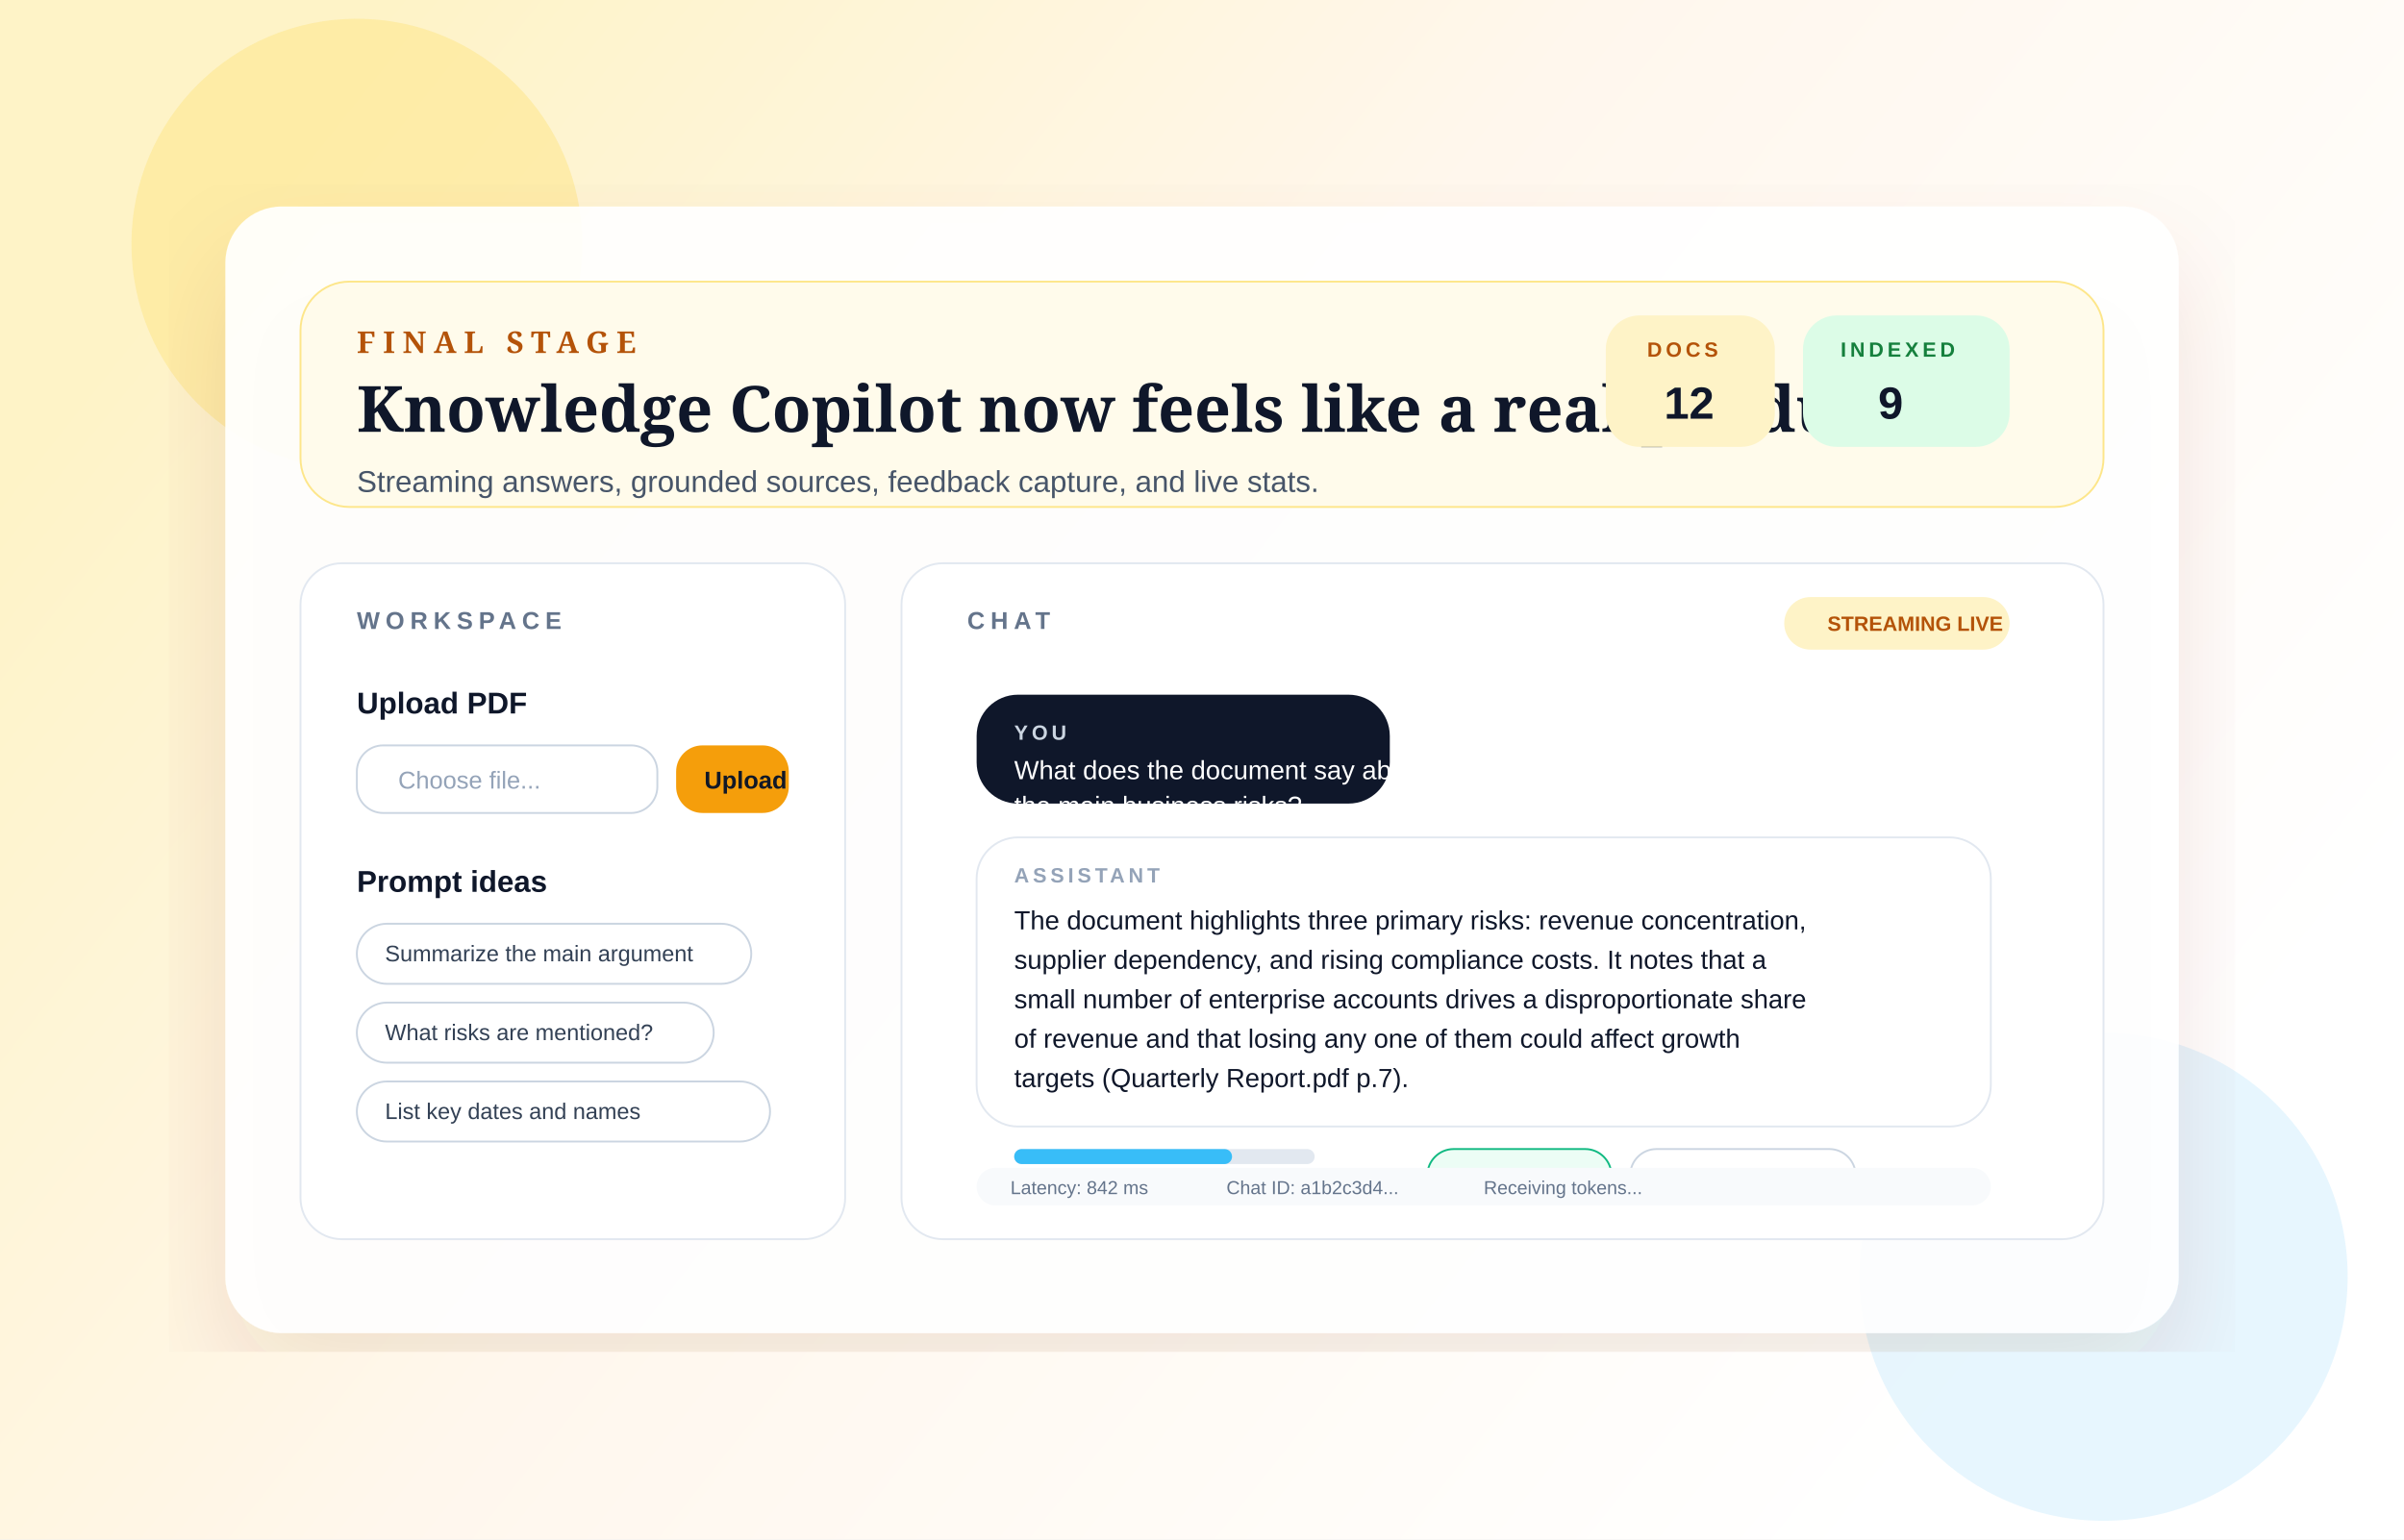
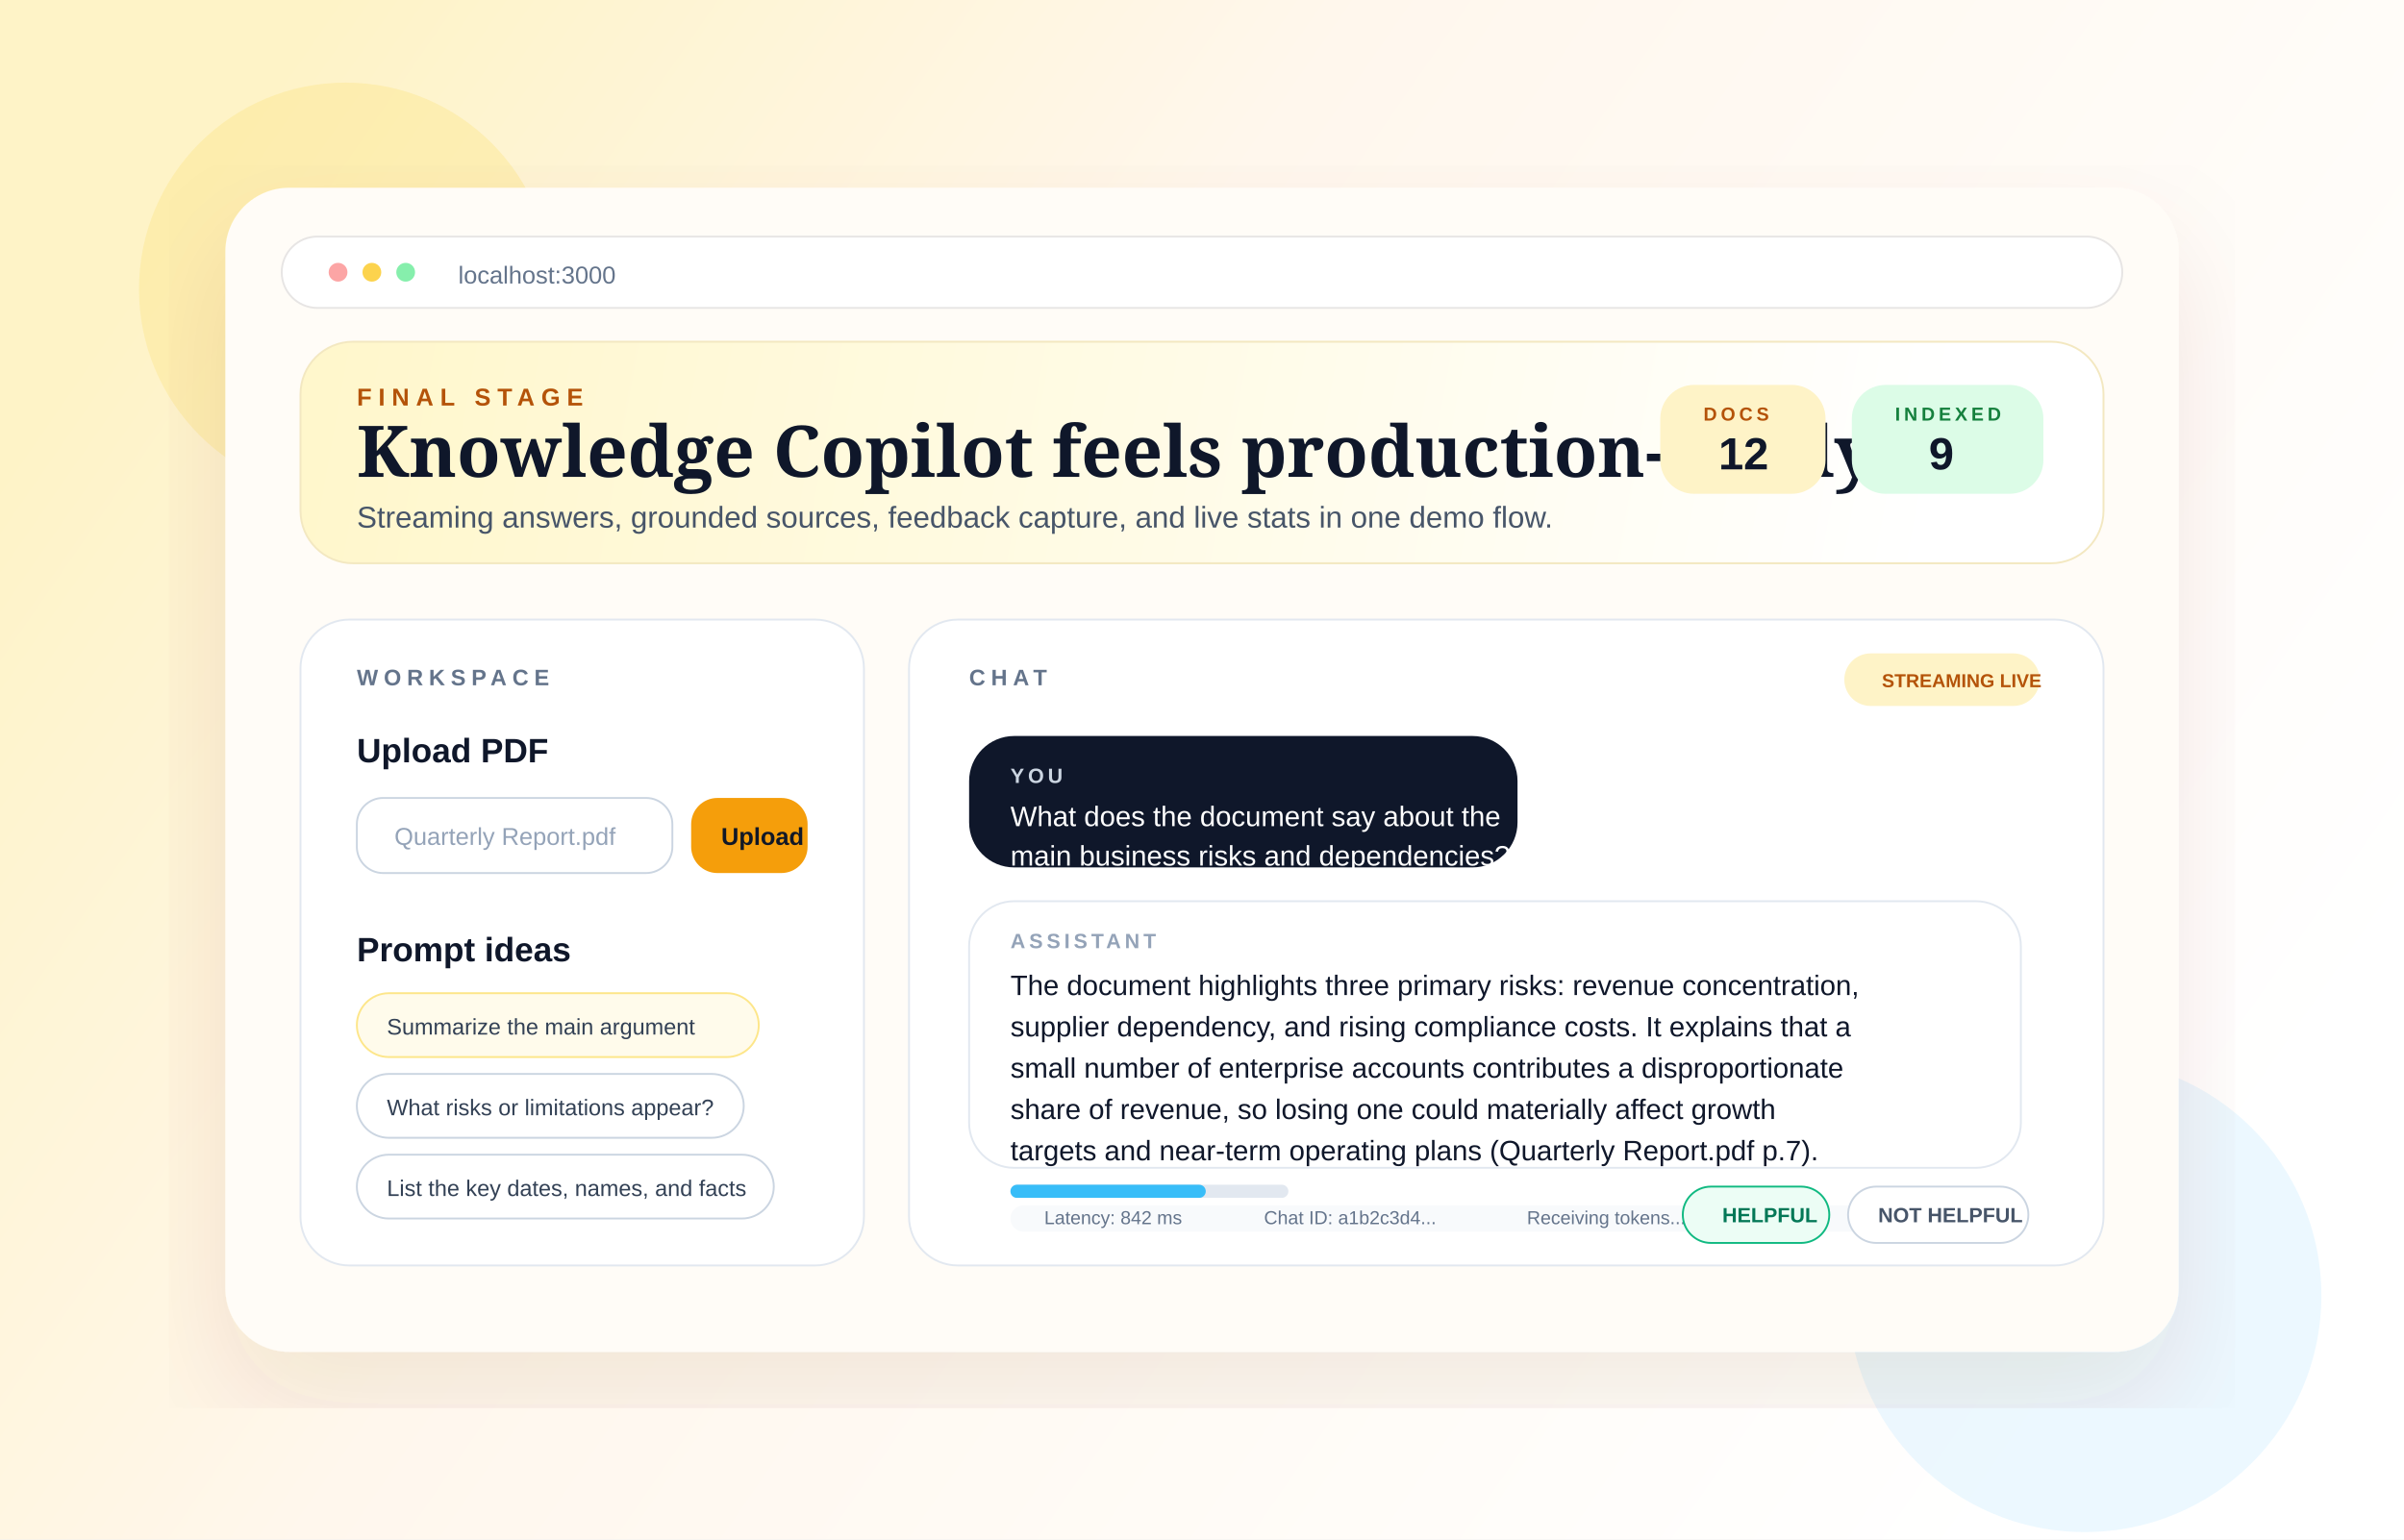
<svg xmlns="http://www.w3.org/2000/svg" width="1280" height="820" viewBox="0 0 1280 820" fill="none">
  <defs>
-     <linearGradient id="bg" x1="160" y1="60" x2="1040" y2="760" gradientUnits="userSpaceOnUse">
+     <linearGradient id="page" x1="120" y1="80" x2="1100" y2="760" gradientUnits="userSpaceOnUse">
      <stop stop-color="#FEF3C7" />
-       <stop offset="0.45" stop-color="#FFF7ED" />
+       <stop offset="0.38" stop-color="#FFF7ED" />
      <stop offset="1" stop-color="#FFFFFF" />
    </linearGradient>
-     <filter id="shadow" x="90" y="70" width="1100" height="650" filterUnits="userSpaceOnUse">
-       <feDropShadow dx="0" dy="28" stdDeviation="28" flood-color="#7C2D12" flood-opacity="0.12" />
+     <linearGradient id="hero" x1="180" y1="170" x2="1020" y2="320" gradientUnits="userSpaceOnUse">
+       <stop stop-color="#FFF7CC" />
+       <stop offset="1" stop-color="#FFFFFF" />
+     </linearGradient>
+     <filter id="cardShadow" x="90" y="60" width="1100" height="690" filterUnits="userSpaceOnUse">
+       <feDropShadow dx="0" dy="28" stdDeviation="30" flood-color="#7C2D12" flood-opacity="0.10" />
    </filter>
  </defs>
-   <rect width="1280" height="820" fill="url(#bg)" />
-   <circle cx="190" cy="130" r="120" fill="#FDE68A" fill-opacity="0.55" />
-   <circle cx="1120" cy="680" r="130" fill="#BAE6FD" fill-opacity="0.35" />
-   <g filter="url(#shadow)">
-     <rect x="120" y="110" width="1040" height="600" rx="30" fill="#FFFFFF" fill-opacity="0.92" />
+   <rect width="1280" height="820" fill="url(#page)" />
+   <circle cx="184" cy="154" r="110" fill="#FDE68A" fill-opacity="0.42" />
+   <circle cx="1110" cy="690" r="126" fill="#BAE6FD" fill-opacity="0.28" />
+   <g filter="url(#cardShadow)">
+     <rect x="120" y="100" width="1040" height="620" rx="34" fill="#FFFCF7" />
  </g>
-   <rect x="160" y="150" width="960" height="120" rx="26" fill="#FFFBEB" stroke="#FDE68A" />
-   <text x="190" y="188" fill="#B45309" font-family="Georgia, serif" font-size="16" font-weight="700" letter-spacing="4">FINAL STAGE</text>
-   <text x="190" y="230" fill="#0F172A" font-family="Georgia, serif" font-size="34" font-weight="700">Knowledge Copilot now feels like a real product.</text>
-   <text x="190" y="262" fill="#475569" font-family="Arial, sans-serif" font-size="16">Streaming answers, grounded sources, feedback capture, and live stats.</text>
-   <rect x="855" y="168" width="90" height="70" rx="18" fill="#FEF3C7" />
-   <text x="877" y="190" fill="#B45309" font-family="Arial, sans-serif" font-size="11" font-weight="700" letter-spacing="2">DOCS</text>
-   <text x="886" y="223" fill="#0F172A" font-family="Arial, sans-serif" font-size="24" font-weight="700">12</text>
-   <rect x="960" y="168" width="110" height="70" rx="18" fill="#DCFCE7" />
-   <text x="980" y="190" fill="#15803D" font-family="Arial, sans-serif" font-size="11" font-weight="700" letter-spacing="2">INDEXED</text>
-   <text x="1000" y="223" fill="#0F172A" font-family="Arial, sans-serif" font-size="24" font-weight="700">9</text>
-   <rect x="160" y="300" width="290" height="360" rx="22" fill="#FFFFFF" stroke="#E2E8F0" />
-   <text x="190" y="335" fill="#64748B" font-family="Arial, sans-serif" font-size="13" font-weight="700" letter-spacing="3">WORKSPACE</text>
-   <text x="190" y="380" fill="#0F172A" font-family="Arial, sans-serif" font-size="16" font-weight="700">Upload PDF</text>
-   <rect x="190" y="397" width="160" height="36" rx="14" fill="#FFFFFF" stroke="#CBD5E1" />
-   <text x="212" y="420" fill="#94A3B8" font-family="Arial, sans-serif" font-size="13">Choose file...</text>
-   <rect x="360" y="397" width="60" height="36" rx="14" fill="#F59E0B" />
-   <text x="375" y="420" fill="#111827" font-family="Arial, sans-serif" font-size="13" font-weight="700">Upload</text>
-   <text x="190" y="475" fill="#0F172A" font-family="Arial, sans-serif" font-size="16" font-weight="700">Prompt ideas</text>
-   <rect x="190" y="492" width="210" height="32" rx="16" fill="#FFFFFF" stroke="#CBD5E1" />
-   <text x="205" y="512" fill="#334155" font-family="Arial, sans-serif" font-size="12">Summarize the main argument</text>
-   <rect x="190" y="534" width="190" height="32" rx="16" fill="#FFFFFF" stroke="#CBD5E1" />
-   <text x="205" y="554" fill="#334155" font-family="Arial, sans-serif" font-size="12">What risks are mentioned?</text>
-   <rect x="190" y="576" width="220" height="32" rx="16" fill="#FFFFFF" stroke="#CBD5E1" />
-   <text x="205" y="596" fill="#334155" font-family="Arial, sans-serif" font-size="12">List key dates and names</text>
-   <rect x="480" y="300" width="640" height="360" rx="22" fill="#FFFFFF" stroke="#E2E8F0" />
-   <text x="515" y="335" fill="#64748B" font-family="Arial, sans-serif" font-size="13" font-weight="700" letter-spacing="3">CHAT</text>
-   <rect x="950" y="318" width="120" height="28" rx="14" fill="#FEF3C7" />
-   <text x="973" y="336" fill="#B45309" font-family="Arial, sans-serif" font-size="11" font-weight="700">STREAMING LIVE</text>
-   <rect x="520" y="370" width="220" height="58" rx="22" fill="#0F172A" />
-   <text x="540" y="394" fill="#CBD5E1" font-family="Arial, sans-serif" font-size="11" font-weight="700" letter-spacing="2">YOU</text>
-   <text x="540" y="415" fill="#FFFFFF" font-family="Arial, sans-serif" font-size="14">What does the document say about</text>
-   <text x="540" y="434" fill="#FFFFFF" font-family="Arial, sans-serif" font-size="14">the main business risks?</text>
-   <rect x="520" y="446" width="540" height="154" rx="22" fill="#FFFFFF" stroke="#E2E8F0" />
-   <text x="540" y="470" fill="#94A3B8" font-family="Arial, sans-serif" font-size="11" font-weight="700" letter-spacing="2">ASSISTANT</text>
-   <text x="540" y="495" fill="#0F172A" font-family="Arial, sans-serif" font-size="14">The document highlights three primary risks: revenue concentration,</text>
-   <text x="540" y="516" fill="#0F172A" font-family="Arial, sans-serif" font-size="14">supplier dependency, and rising compliance costs. It notes that a</text>
-   <text x="540" y="537" fill="#0F172A" font-family="Arial, sans-serif" font-size="14">small number of enterprise accounts drives a disproportionate share</text>
-   <text x="540" y="558" fill="#0F172A" font-family="Arial, sans-serif" font-size="14">of revenue and that losing any one of them could affect growth</text>
-   <text x="540" y="579" fill="#0F172A" font-family="Arial, sans-serif" font-size="14">targets (Quarterly Report.pdf p.7).</text>
-   <rect x="540" y="612" width="160" height="8" rx="4" fill="#E2E8F0" />
-   <rect x="540" y="612" width="116" height="8" rx="4" fill="#38BDF8" />
-   <rect x="760" y="612" width="98" height="28" rx="14" fill="#ECFDF5" stroke="#10B981" />
-   <text x="787" y="630" fill="#047857" font-family="Arial, sans-serif" font-size="11" font-weight="700">HELPFUL</text>
-   <rect x="868" y="612" width="120" height="28" rx="14" fill="#FFFFFF" stroke="#CBD5E1" />
-   <text x="894" y="630" fill="#475569" font-family="Arial, sans-serif" font-size="11" font-weight="700">NOT HELPFUL</text>
-   <rect x="520" y="620" width="500" height="0" fill="#FFFFFF" />
-   <rect x="520" y="620" width="540" height="0" fill="#FFFFFF" />
-   <rect x="520" y="622" width="540" height="20" rx="10" fill="#F8FAFC" />
-   <text x="538" y="636" fill="#64748B" font-family="Arial, sans-serif" font-size="10">Latency: 842 ms</text>
-   <text x="653" y="636" fill="#64748B" font-family="Arial, sans-serif" font-size="10">Chat ID: a1b2c3d4...</text>
-   <text x="790" y="636" fill="#64748B" font-family="Arial, sans-serif" font-size="10">Receiving tokens...</text>
+   <rect x="150" y="126" width="980" height="38" rx="19" fill="#FFFFFF" stroke="#E7E5E4" />
+   <circle cx="180" cy="145" r="5" fill="#FCA5A5" />
+   <circle cx="198" cy="145" r="5" fill="#FCD34D" />
+   <circle cx="216" cy="145" r="5" fill="#86EFAC" />
+   <text x="244" y="151" fill="#64748B" font-family="Arial, sans-serif" font-size="13">localhost:3000</text>
+   <rect x="160" y="182" width="960" height="118" rx="28" fill="url(#hero)" stroke="#F3E8C1" />
+   <text x="190" y="216" fill="#B45309" font-family="Arial, sans-serif" font-size="13" font-weight="700" letter-spacing="3.5">FINAL STAGE</text>
+   <text x="190" y="254" fill="#0F172A" font-family="Georgia, serif" font-size="38" font-weight="700">Knowledge Copilot feels production-ready.</text>
+   <text x="190" y="281" fill="#475569" font-family="Arial, sans-serif" font-size="16">Streaming answers, grounded sources, feedback capture, and live stats in one demo flow.</text>
+   <rect x="884" y="205" width="88" height="58" rx="18" fill="#FEF3C7" />
+   <text x="907" y="224" fill="#B45309" font-family="Arial, sans-serif" font-size="10" font-weight="700" letter-spacing="2">DOCS</text>
+   <text x="915" y="250" fill="#0F172A" font-family="Arial, sans-serif" font-size="24" font-weight="700">12</text>
+   <rect x="986" y="205" width="102" height="58" rx="18" fill="#DCFCE7" />
+   <text x="1009" y="224" fill="#15803D" font-family="Arial, sans-serif" font-size="10" font-weight="700" letter-spacing="2">INDEXED</text>
+   <text x="1027" y="250" fill="#0F172A" font-family="Arial, sans-serif" font-size="24" font-weight="700">9</text>
+   <rect x="160" y="330" width="300" height="344" rx="26" fill="#FFFFFF" stroke="#E2E8F0" />
+   <text x="190" y="365" fill="#64748B" font-family="Arial, sans-serif" font-size="12" font-weight="700" letter-spacing="3">WORKSPACE</text>
+   <text x="190" y="406" fill="#0F172A" font-family="Arial, sans-serif" font-size="18" font-weight="700">Upload PDF</text>
+   <rect x="190" y="425" width="168" height="40" rx="14" fill="#FFFFFF" stroke="#CBD5E1" />
+   <text x="210" y="450" fill="#94A3B8" font-family="Arial, sans-serif" font-size="13">Quarterly Report.pdf</text>
+   <rect x="368" y="425" width="62" height="40" rx="14" fill="#F59E0B" />
+   <text x="384" y="450" fill="#111827" font-family="Arial, sans-serif" font-size="13" font-weight="700">Upload</text>
+   <text x="190" y="512" fill="#0F172A" font-family="Arial, sans-serif" font-size="18" font-weight="700">Prompt ideas</text>
+   <rect x="190" y="529" width="214" height="34" rx="17" fill="#FFFBEB" stroke="#FDE68A" />
+   <text x="206" y="551" fill="#334155" font-family="Arial, sans-serif" font-size="12">Summarize the main argument</text>
+   <rect x="190" y="572" width="206" height="34" rx="17" fill="#FFFFFF" stroke="#CBD5E1" />
+   <text x="206" y="594" fill="#334155" font-family="Arial, sans-serif" font-size="12">What risks or limitations appear?</text>
+   <rect x="190" y="615" width="222" height="34" rx="17" fill="#FFFFFF" stroke="#CBD5E1" />
+   <text x="206" y="637" fill="#334155" font-family="Arial, sans-serif" font-size="12">List the key dates, names, and facts</text>
+   <rect x="484" y="330" width="636" height="344" rx="26" fill="#FFFFFF" stroke="#E2E8F0" />
+   <text x="516" y="365" fill="#64748B" font-family="Arial, sans-serif" font-size="12" font-weight="700" letter-spacing="3">CHAT</text>
+   <rect x="982" y="348" width="104" height="28" rx="14" fill="#FEF3C7" />
+   <text x="1002" y="366" fill="#B45309" font-family="Arial, sans-serif" font-size="10" font-weight="700">STREAMING LIVE</text>
+   <rect x="516" y="392" width="292" height="70" rx="24" fill="#0F172A" />
+   <text x="538" y="417" fill="#CBD5E1" font-family="Arial, sans-serif" font-size="11" font-weight="700" letter-spacing="2">YOU</text>
+   <text x="538" y="440" fill="#FFFFFF" font-family="Arial, sans-serif" font-size="15">What does the document say about the</text>
+   <text x="538" y="461" fill="#FFFFFF" font-family="Arial, sans-serif" font-size="15">main business risks and dependencies?</text>
+   <rect x="516" y="480" width="560" height="142" rx="24" fill="#FFFFFF" stroke="#E2E8F0" />
+   <text x="538" y="505" fill="#94A3B8" font-family="Arial, sans-serif" font-size="11" font-weight="700" letter-spacing="2">ASSISTANT</text>
+   <text x="538" y="530" fill="#0F172A" font-family="Arial, sans-serif" font-size="15">The document highlights three primary risks: revenue concentration,</text>
+   <text x="538" y="552" fill="#0F172A" font-family="Arial, sans-serif" font-size="15">supplier dependency, and rising compliance costs. It explains that a</text>
+   <text x="538" y="574" fill="#0F172A" font-family="Arial, sans-serif" font-size="15">small number of enterprise accounts contributes a disproportionate</text>
+   <text x="538" y="596" fill="#0F172A" font-family="Arial, sans-serif" font-size="15">share of revenue, so losing one could materially affect growth</text>
+   <text x="538" y="618" fill="#0F172A" font-family="Arial, sans-serif" font-size="15">targets and near-term operating plans (Quarterly Report.pdf p.7).</text>
+   <rect x="538" y="642" width="520" height="14" rx="7" fill="#F8FAFC" />
+   <text x="556" y="652" fill="#64748B" font-family="Arial, sans-serif" font-size="10">Latency: 842 ms</text>
+   <text x="673" y="652" fill="#64748B" font-family="Arial, sans-serif" font-size="10">Chat ID: a1b2c3d4...</text>
+   <text x="813" y="652" fill="#64748B" font-family="Arial, sans-serif" font-size="10">Receiving tokens...</text>
+   <rect x="538" y="631" width="148" height="7" rx="3.5" fill="#E2E8F0" />
+   <rect x="538" y="631" width="104" height="7" rx="3.5" fill="#38BDF8" />
+   <rect x="896" y="632" width="78" height="30" rx="15" fill="#ECFDF5" stroke="#10B981" />
+   <text x="917" y="651" fill="#047857" font-family="Arial, sans-serif" font-size="11" font-weight="700">HELPFUL</text>
+   <rect x="984" y="632" width="96" height="30" rx="15" fill="#FFFFFF" stroke="#CBD5E1" />
+   <text x="1000" y="651" fill="#475569" font-family="Arial, sans-serif" font-size="11" font-weight="700">NOT HELPFUL</text>
</svg>
